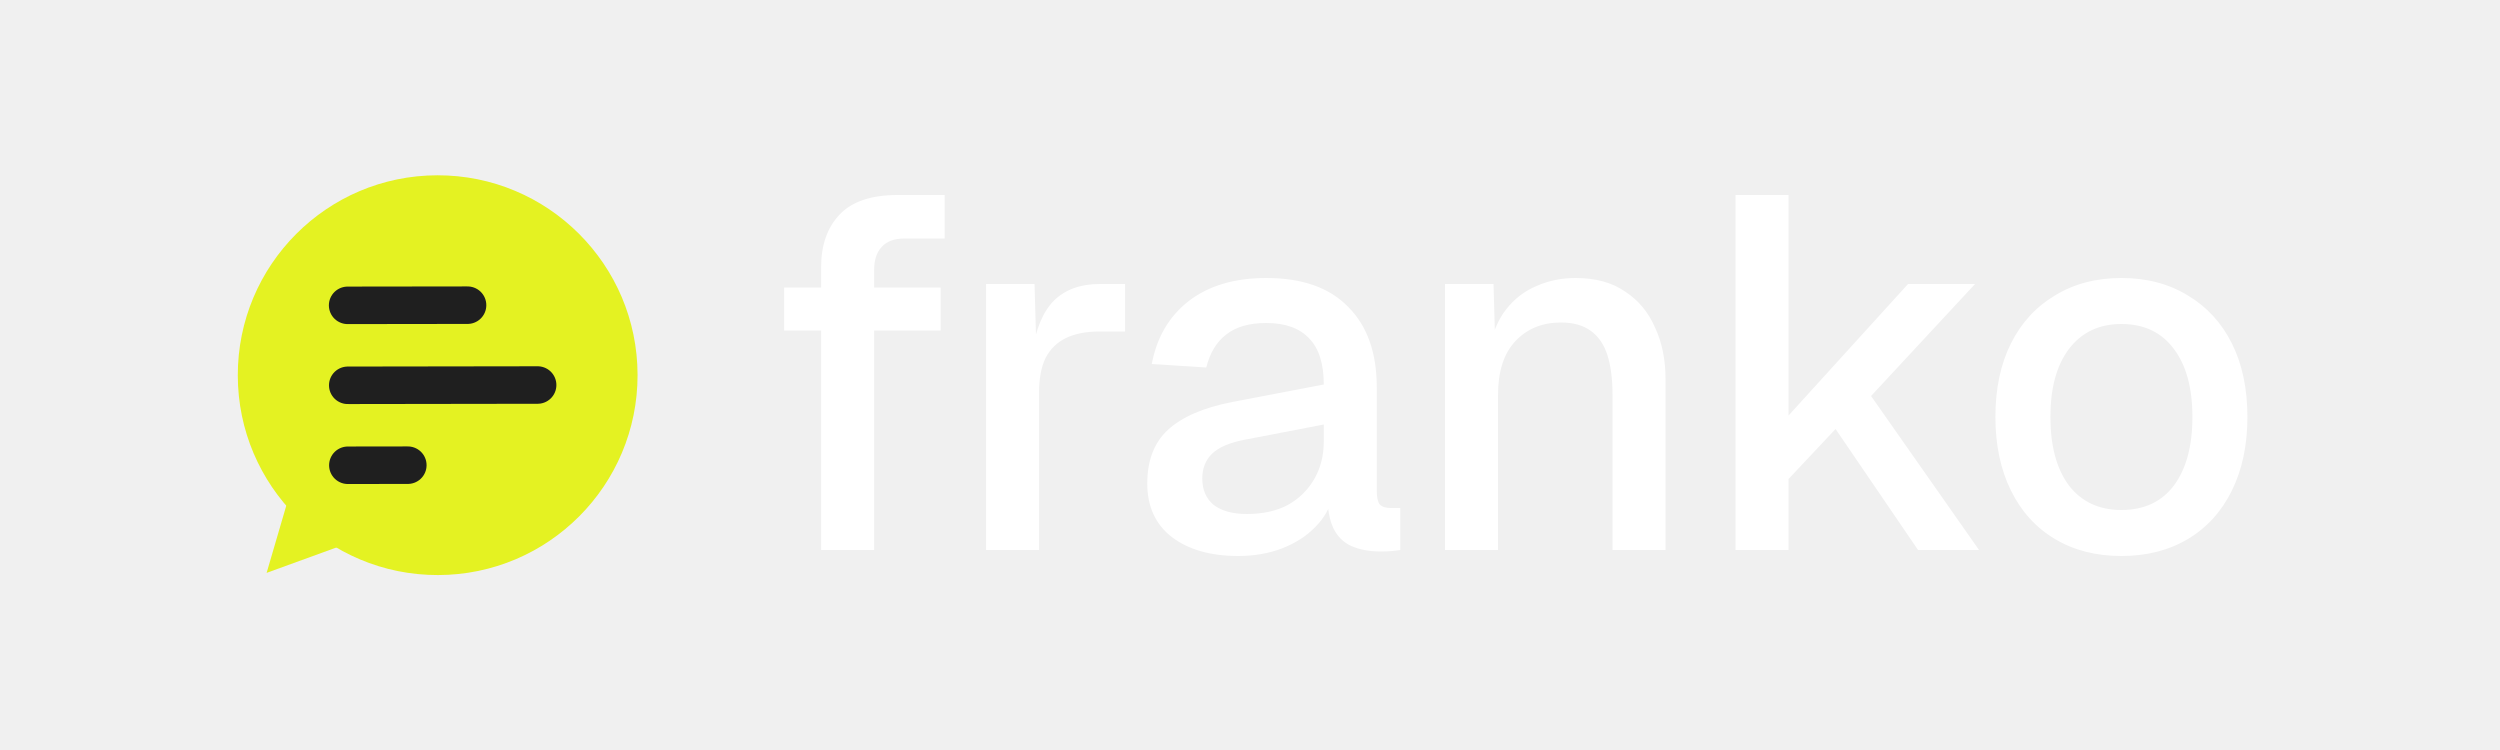
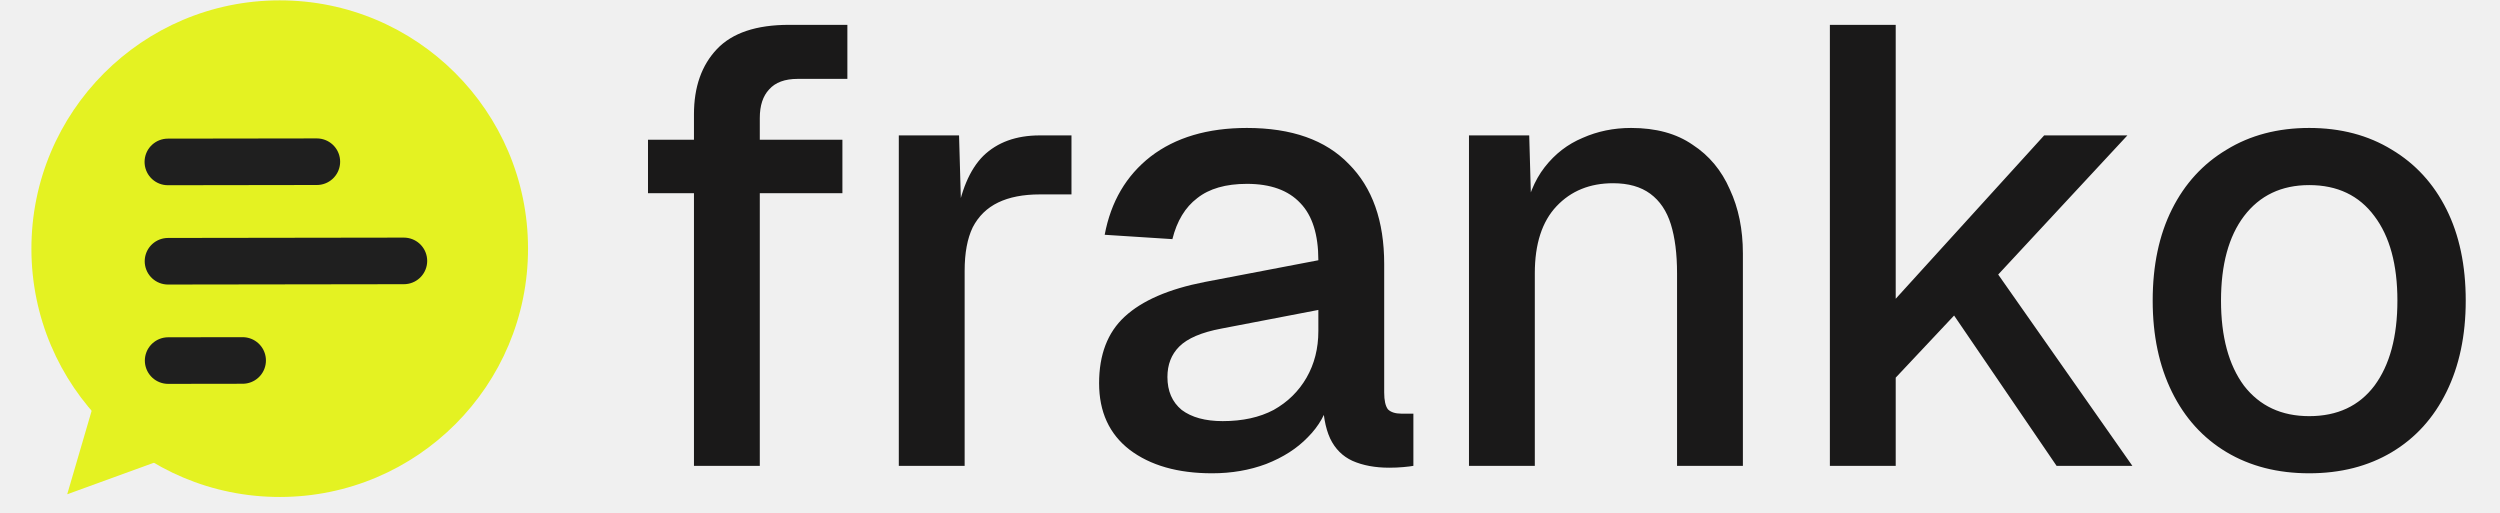
- <svg xmlns="http://www.w3.org/2000/svg" width="200" height="60" viewBox="0 0 200 60" fill="none">
-   <path d="M65.691 44V21.36C65.691 19.6 66.185 18.2 67.171 17.16C68.158 16.12 69.705 15.6 71.811 15.6H75.571V19.08H72.371C71.545 19.08 70.931 19.307 70.531 19.76C70.131 20.187 69.931 20.8 69.931 21.6V44H65.691ZM62.731 26.44V23H75.251V26.44H62.731ZM78.883 44V22.72H82.763L82.923 28.36L82.563 28.24C82.856 26.32 83.443 24.92 84.323 24.04C85.23 23.16 86.443 22.72 87.963 22.72H90.003V26.52H87.963C86.896 26.52 86.003 26.693 85.283 27.04C84.563 27.387 84.016 27.92 83.643 28.64C83.296 29.36 83.123 30.293 83.123 31.44V44H78.883ZM99.062 44.48C96.848 44.48 95.075 43.973 93.742 42.96C92.435 41.947 91.782 40.52 91.782 38.68C91.782 36.84 92.328 35.413 93.422 34.4C94.542 33.36 96.262 32.613 98.582 32.16L105.902 30.76C105.902 29.107 105.515 27.88 104.742 27.08C103.968 26.253 102.822 25.84 101.302 25.84C99.942 25.84 98.875 26.147 98.102 26.76C97.328 27.347 96.795 28.227 96.502 29.4L92.142 29.12C92.542 26.987 93.528 25.307 95.102 24.08C96.702 22.853 98.768 22.24 101.302 22.24C104.182 22.24 106.368 23.013 107.862 24.56C109.382 26.08 110.142 28.227 110.142 31V39.28C110.142 39.787 110.222 40.147 110.382 40.36C110.568 40.547 110.862 40.64 111.262 40.64H112.022V44C111.888 44.027 111.675 44.053 111.382 44.08C111.088 44.107 110.782 44.12 110.462 44.12C109.555 44.12 108.768 43.973 108.102 43.68C107.462 43.387 106.982 42.907 106.662 42.24C106.342 41.547 106.182 40.627 106.182 39.48L106.622 39.68C106.408 40.613 105.942 41.44 105.222 42.16C104.528 42.88 103.635 43.453 102.542 43.88C101.475 44.28 100.315 44.48 99.062 44.48ZM99.742 41.12C101.022 41.12 102.115 40.88 103.022 40.4C103.928 39.893 104.635 39.2 105.142 38.32C105.648 37.44 105.902 36.44 105.902 35.32V33.96L99.662 35.16C98.382 35.4 97.475 35.787 96.942 36.32C96.435 36.827 96.182 37.48 96.182 38.28C96.182 39.187 96.488 39.893 97.102 40.4C97.742 40.88 98.622 41.12 99.742 41.12ZM115.602 44V22.72H119.482L119.642 28.4L119.122 28.12C119.362 26.733 119.815 25.613 120.482 24.76C121.148 23.907 121.962 23.28 122.922 22.88C123.882 22.453 124.922 22.24 126.042 22.24C127.642 22.24 128.962 22.6 130.002 23.32C131.068 24.013 131.868 24.973 132.402 26.2C132.962 27.4 133.242 28.773 133.242 30.32V44H129.002V31.6C129.002 30.347 128.868 29.293 128.602 28.44C128.335 27.587 127.895 26.933 127.282 26.48C126.668 26.027 125.868 25.8 124.882 25.8C123.388 25.8 122.175 26.293 121.242 27.28C120.308 28.267 119.842 29.707 119.842 31.6V44H115.602ZM138.844 44V15.6H143.084V33.24L152.644 22.72H158.004L149.684 31.68L158.324 44H153.444L146.844 34.32L143.084 38.32V44H138.844ZM169.713 44.48C167.686 44.48 165.913 44.027 164.393 43.12C162.873 42.213 161.7 40.92 160.873 39.24C160.046 37.56 159.633 35.6 159.633 33.36C159.633 31.093 160.046 29.133 160.873 27.48C161.7 25.827 162.873 24.547 164.393 23.64C165.913 22.707 167.686 22.24 169.713 22.24C171.74 22.24 173.513 22.707 175.033 23.64C176.553 24.547 177.726 25.827 178.553 27.48C179.38 29.133 179.793 31.093 179.793 33.36C179.793 35.6 179.38 37.56 178.553 39.24C177.726 40.92 176.553 42.213 175.033 43.12C173.513 44.027 171.74 44.48 169.713 44.48ZM169.713 40.8C171.526 40.8 172.926 40.147 173.913 38.84C174.9 37.507 175.393 35.68 175.393 33.36C175.393 31.04 174.9 29.227 173.913 27.92C172.926 26.587 171.526 25.92 169.713 25.92C167.926 25.92 166.526 26.587 165.513 27.92C164.526 29.227 164.033 31.04 164.033 33.36C164.033 35.68 164.526 37.507 165.513 38.84C166.526 40.147 167.926 40.8 169.713 40.8Z" fill="white" />
-   <path d="M34.991 14.023C43.823 14.01 50.993 21.16 51.005 29.991C51.018 38.823 43.869 45.993 35.037 46.005C26.205 46.018 19.035 38.869 19.023 30.037C19.01 21.205 26.16 14.035 34.991 14.023Z" fill="#E4F222" />
-   <path d="M21.329 45.83L23.278 39.169L27.852 43.457L21.329 45.83Z" fill="#E4F222" />
-   <path d="M37.405 24.414L27.81 24.427Z" fill="#E4F222" />
-   <path d="M37.405 24.414L27.81 24.427" stroke="#1F1F1F" stroke-width="3" stroke-linecap="round" stroke-linejoin="round" />
-   <path d="M43.011 30.802L27.819 30.824Z" fill="#E4F222" />
-   <path d="M43.011 30.802L27.819 30.824" stroke="#1F1F1F" stroke-width="3" stroke-linecap="round" stroke-linejoin="round" />
-   <path d="M32.626 37.214L27.828 37.221Z" fill="#E4F222" />
-   <path d="M32.626 37.214L27.828 37.221" stroke="#1F1F1F" stroke-width="3" stroke-linecap="round" stroke-linejoin="round" />
+ <svg xmlns="http://www.w3.org/2000/svg" width="161" height="33" viewBox="0 0 161 33" fill="none">
+   <path d="M44.691 30V7.36C44.691 5.6 45.185 4.2 46.171 3.16C47.158 2.12 48.705 1.6 50.811 1.6H54.571V5.08H51.371C50.545 5.08 49.931 5.307 49.531 5.76C49.131 6.187 48.931 6.8 48.931 7.6V30H44.691ZM41.731 12.44V9H54.251V12.44H41.731ZM57.883 30V8.72H61.763L61.923 14.36L61.563 14.24C61.856 12.32 62.443 10.92 63.323 10.04C64.23 9.16 65.443 8.72 66.963 8.72H69.003V12.52H66.963C65.896 12.52 65.003 12.693 64.283 13.04C63.563 13.387 63.016 13.92 62.643 14.64C62.296 15.36 62.123 16.293 62.123 17.44V30H57.883ZM78.062 30.48C75.848 30.48 74.075 29.973 72.742 28.96C71.435 27.947 70.782 26.52 70.782 24.68C70.782 22.84 71.328 21.413 72.422 20.4C73.542 19.36 75.262 18.613 77.582 18.16L84.902 16.76C84.902 15.107 84.515 13.88 83.742 13.08C82.968 12.253 81.822 11.84 80.302 11.84C78.942 11.84 77.875 12.147 77.102 12.76C76.328 13.347 75.795 14.227 75.502 15.4L71.142 15.12C71.542 12.987 72.528 11.307 74.102 10.08C75.702 8.853 77.768 8.24 80.302 8.24C83.182 8.24 85.368 9.013 86.862 10.56C88.382 12.08 89.142 14.227 89.142 17V25.28C89.142 25.787 89.222 26.147 89.382 26.36C89.568 26.547 89.862 26.64 90.262 26.64H91.022V30C90.888 30.027 90.675 30.053 90.382 30.08C90.088 30.107 89.782 30.12 89.462 30.12C88.555 30.12 87.768 29.973 87.102 29.68C86.462 29.387 85.982 28.907 85.662 28.24C85.342 27.547 85.182 26.627 85.182 25.48L85.622 25.68C85.408 26.613 84.942 27.44 84.222 28.16C83.528 28.88 82.635 29.453 81.542 29.88C80.475 30.28 79.315 30.48 78.062 30.48ZM78.742 27.12C80.022 27.12 81.115 26.88 82.022 26.4C82.928 25.893 83.635 25.2 84.142 24.32C84.648 23.44 84.902 22.44 84.902 21.32V19.96L78.662 21.16C77.382 21.4 76.475 21.787 75.942 22.32C75.435 22.827 75.182 23.48 75.182 24.28C75.182 25.187 75.488 25.893 76.102 26.4C76.742 26.88 77.622 27.12 78.742 27.12ZM94.602 30V8.72H98.482L98.642 14.4L98.122 14.12C98.362 12.733 98.815 11.613 99.482 10.76C100.148 9.907 100.962 9.28 101.922 8.88C102.882 8.453 103.922 8.24 105.042 8.24C106.642 8.24 107.962 8.6 109.002 9.32C110.068 10.013 110.868 10.973 111.402 12.2C111.962 13.4 112.242 14.773 112.242 16.32V30H108.002V17.6C108.002 16.347 107.868 15.293 107.602 14.44C107.335 13.587 106.895 12.933 106.282 12.48C105.668 12.027 104.868 11.8 103.882 11.8C102.388 11.8 101.175 12.293 100.242 13.28C99.308 14.267 98.842 15.707 98.842 17.6V30H94.602ZM117.844 30V1.6H122.084V19.24L131.644 8.72H137.004L128.684 17.68L137.324 30H132.444L125.844 20.32L122.084 24.32V30H117.844ZM148.713 30.48C146.686 30.48 144.913 30.027 143.393 29.12C141.873 28.213 140.7 26.92 139.873 25.24C139.046 23.56 138.633 21.6 138.633 19.36C138.633 17.093 139.046 15.133 139.873 13.48C140.7 11.827 141.873 10.547 143.393 9.64C144.913 8.707 146.686 8.24 148.713 8.24C150.74 8.24 152.513 8.707 154.033 9.64C155.553 10.547 156.726 11.827 157.553 13.48C158.38 15.133 158.793 17.093 158.793 19.36C158.793 21.6 158.38 23.56 157.553 25.24C156.726 26.92 155.553 28.213 154.033 29.12C152.513 30.027 150.74 30.48 148.713 30.48ZM148.713 26.8C150.526 26.8 151.926 26.147 152.913 24.84C153.9 23.507 154.393 21.68 154.393 19.36C154.393 17.04 153.9 15.227 152.913 13.92C151.926 12.587 150.526 11.92 148.713 11.92C146.926 11.92 145.526 12.587 144.513 13.92C143.526 15.227 143.033 17.04 143.033 19.36C143.033 21.68 143.526 23.507 144.513 24.84C145.526 26.147 146.926 26.8 148.713 26.8Z" fill="#1A1919" />
+   <path d="M17.991 0.023C26.823 0.01 33.993 7.16 34.005 15.991C34.018 24.823 26.869 31.993 18.037 32.005C9.205 32.018 2.035 24.869 2.023 16.037C2.01 7.205 9.16 0.035 17.991 0.023Z" fill="#E4F222" />
+   <path d="M4.329 31.83L6.278 25.169L10.852 29.457L4.329 31.83Z" fill="#E4F222" />
+   <path d="M20.405 10.414L10.81 10.428Z" fill="#E4F222" />
+   <path d="M20.405 10.414L10.81 10.428" stroke="#1F1F1F" stroke-width="3" stroke-linecap="round" stroke-linejoin="round" />
+   <path d="M26.011 16.802L10.819 16.824Z" fill="#E4F222" />
+   <path d="M26.011 16.802L10.819 16.824" stroke="#1F1F1F" stroke-width="3" stroke-linecap="round" stroke-linejoin="round" />
+   <path d="M15.626 23.214L10.828 23.221Z" fill="#E4F222" />
+   <path d="M15.626 23.214L10.828 23.221" stroke="#1F1F1F" stroke-width="3" stroke-linecap="round" stroke-linejoin="round" />
</svg>
